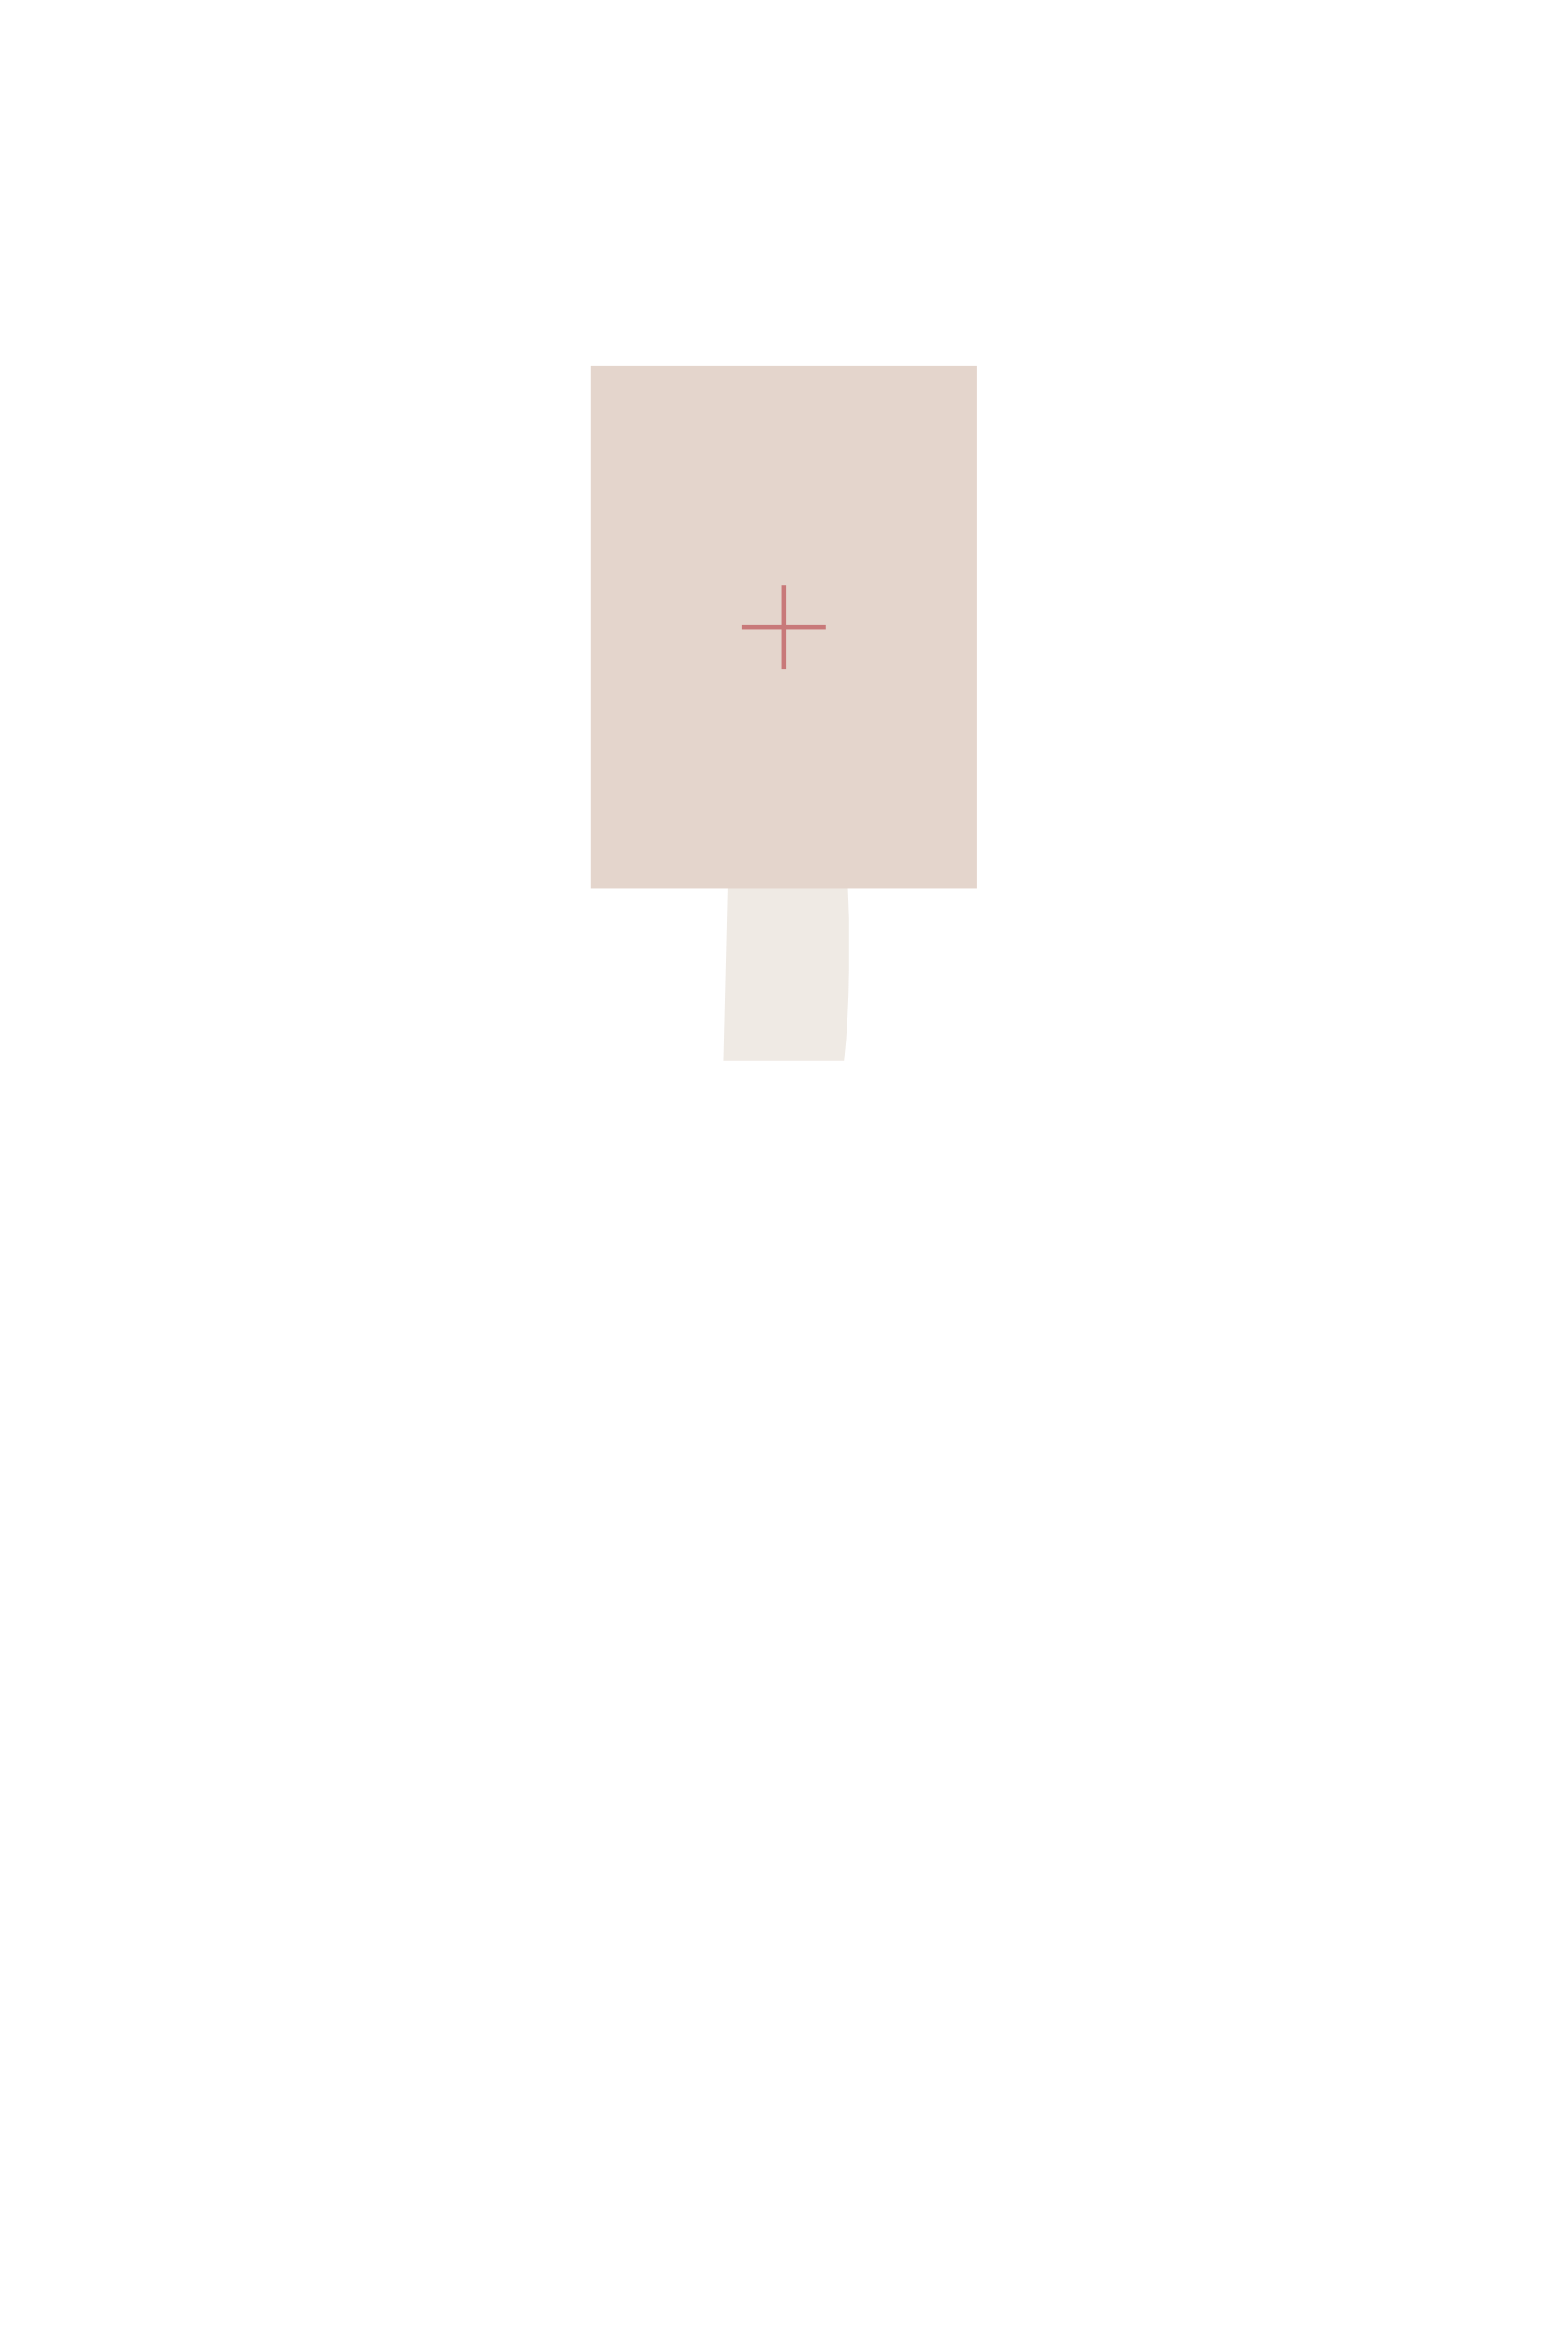
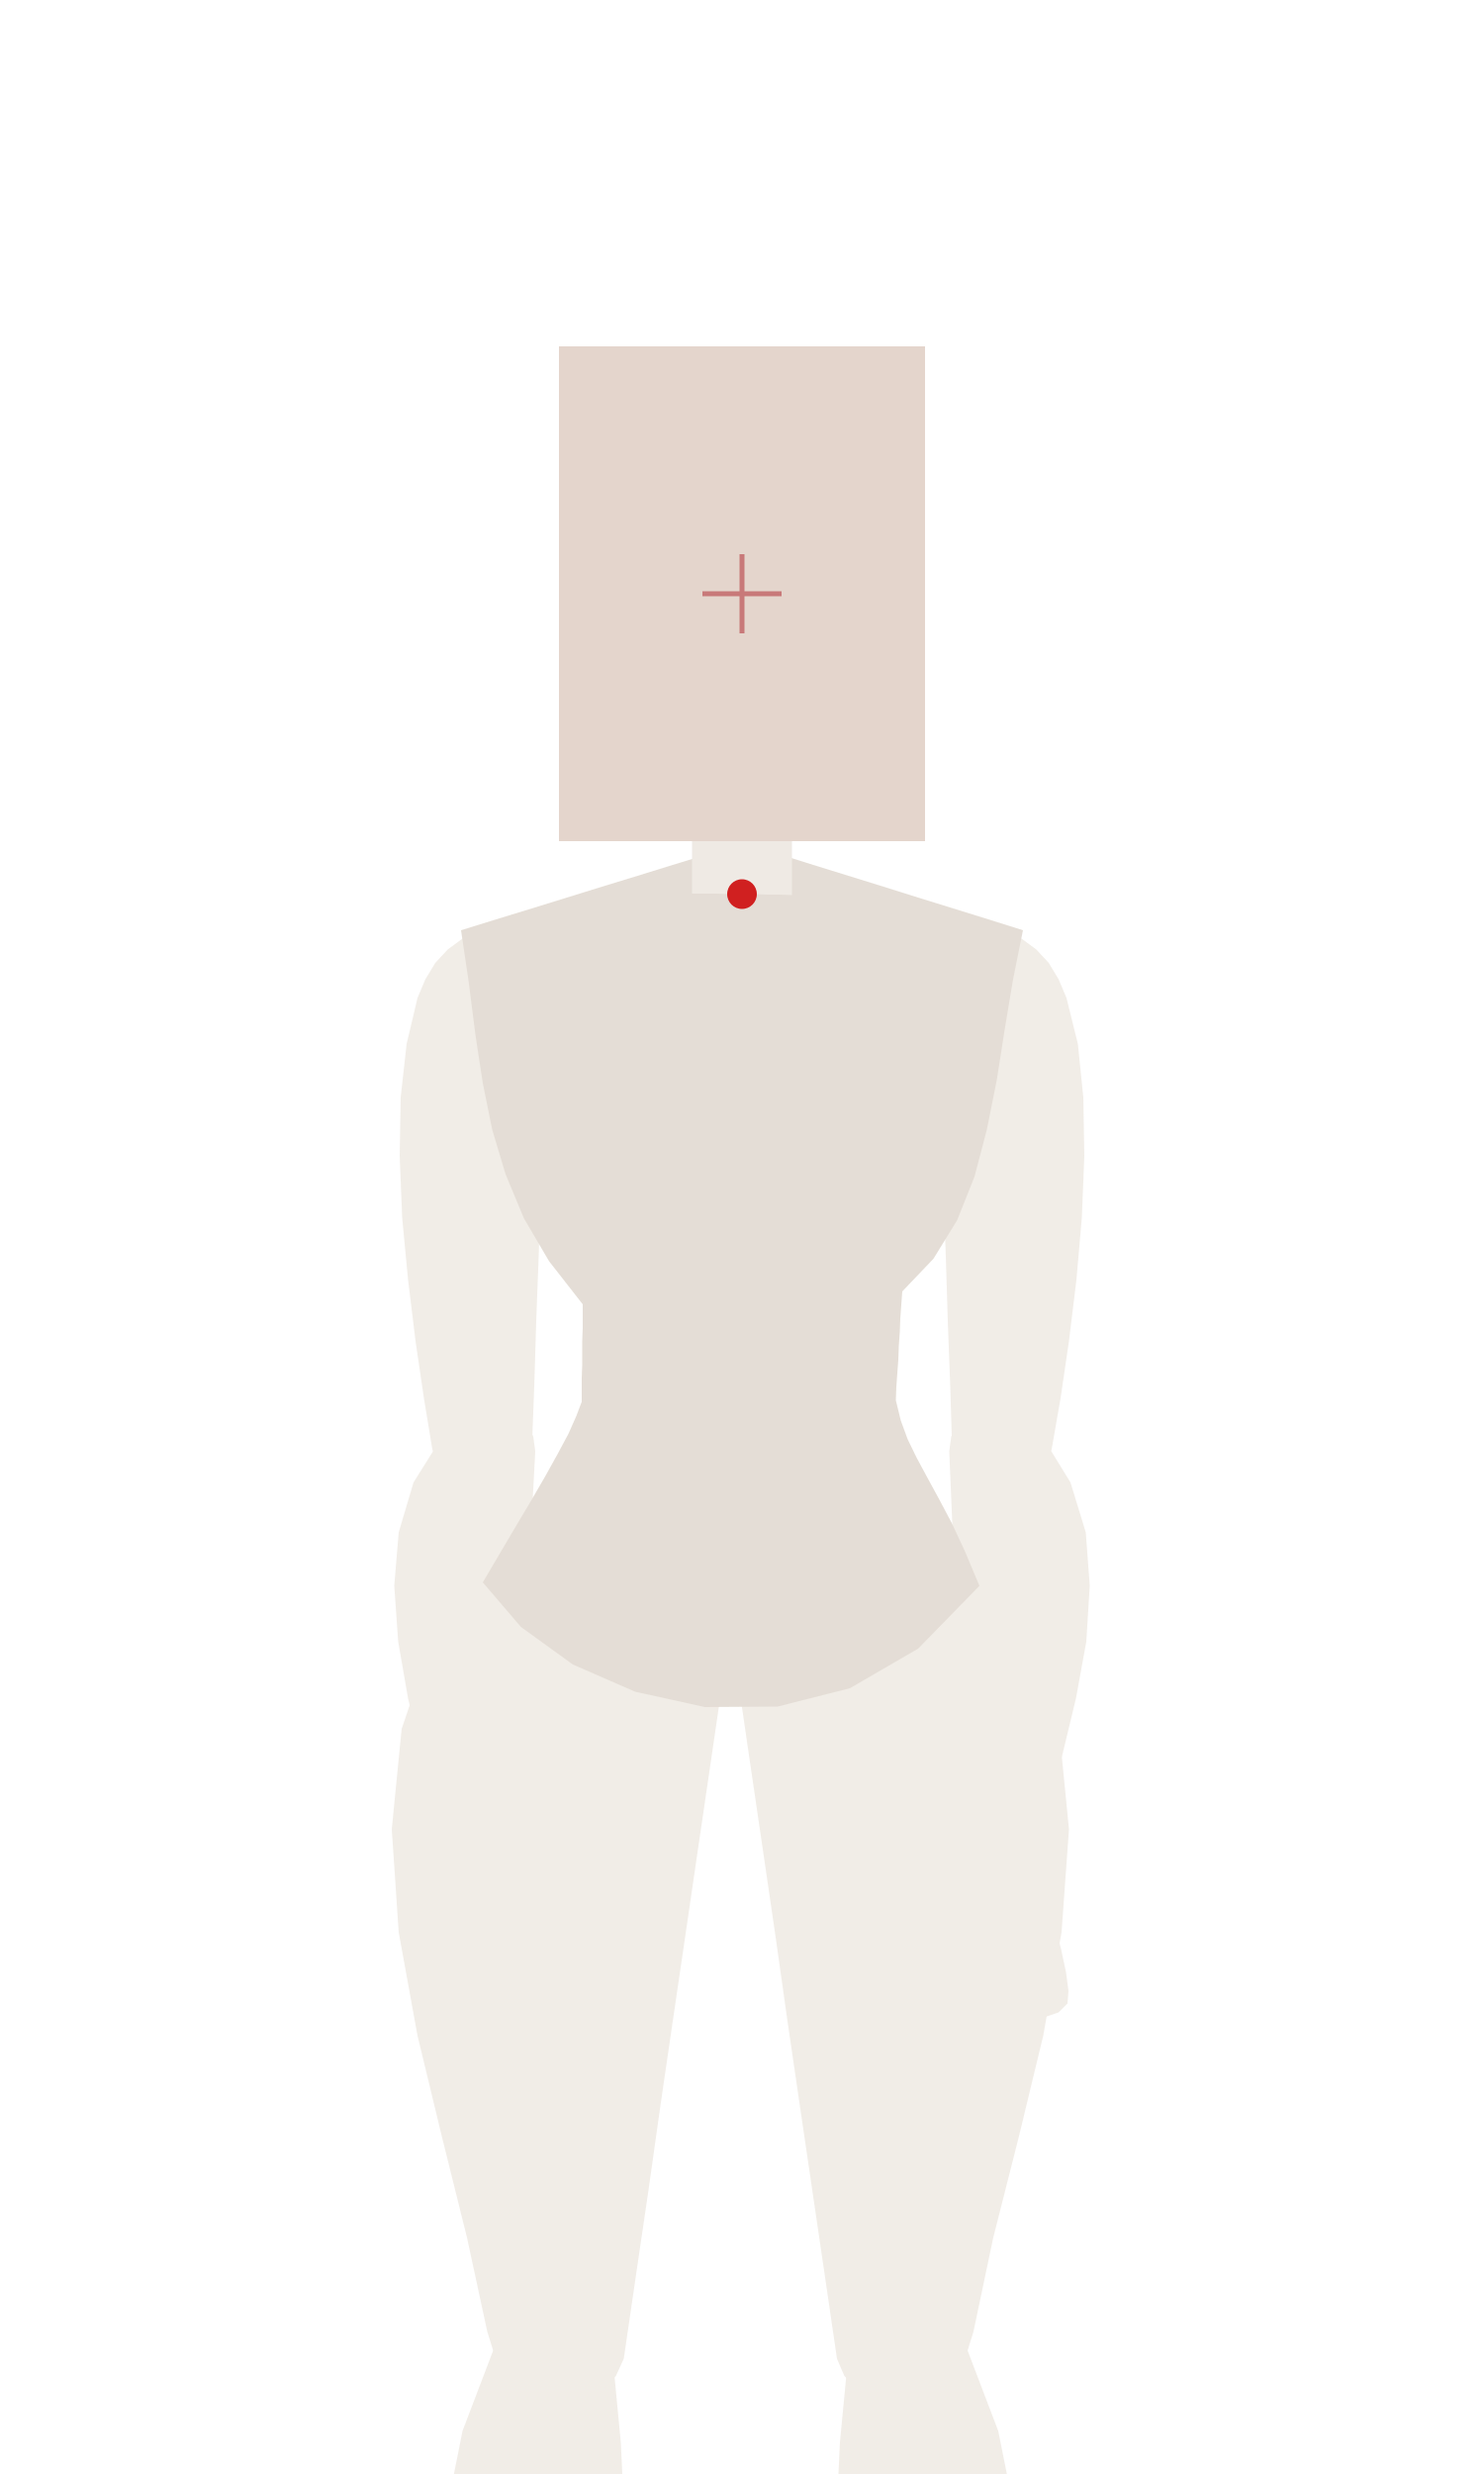
- <svg xmlns="http://www.w3.org/2000/svg" width="600" height="900" viewBox="-1.5 -1.2 3 4.5">
+ <svg xmlns="http://www.w3.org/2000/svg" width="600" height="1000" viewBox="-1.5 -1.2 3 5">
  <g id="guide" opacity="0.7">
-     <path d="M-0.115 0.83L-0.1 0.21L0.1 0.21L0.106 0.273L0.112 0.334L0.117 0.393L0.12 0.45L0.123 0.505L0.125 0.557L0.125 0.608L0.125 0.656L0.124 0.703L0.122 0.747L0.119 0.79L0.115 0.83Z" fill="#e8e1d9" />
+     <path d="M-0.626 1.729L-0.61 1.778L-0.584 1.815L-0.552 1.838L-0.517 1.847L-0.484 1.841L-0.455 1.821L-0.434 1.785L-0.425 1.733L-0.42 1.602L-0.416 1.47L-0.411 1.338L-0.407 1.206L-0.402 1.075L-0.398 0.943L-0.393 0.811L-0.388 0.679L-0.442 0.672L-0.489 0.673L-0.53 0.682L-0.565 0.697L-0.595 0.719L-0.62 0.746L-0.64 0.779L-0.656 0.817L-0.678 0.91L-0.69 1.018L-0.692 1.136L-0.687 1.261L-0.675 1.387L-0.66 1.51L-0.643 1.626Z" fill="#ebe5dd" />
+     <path d="M-0.607 1.705L-0.664 1.796L-0.694 1.897L-0.703 2.005L-0.695 2.118L-0.675 2.233L-0.647 2.349L-0.616 2.462L-0.587 2.571L-0.574 2.597L-0.557 2.612L-0.535 2.615L-0.513 2.608L-0.491 2.592L-0.472 2.567L-0.459 2.536L-0.453 2.499L-0.448 2.403L-0.444 2.307L-0.44 2.212L-0.436 2.116L-0.431 2.02L-0.427 1.924L-0.423 1.829L-0.418 1.733L-0.422 1.703L-0.436 1.679L-0.458 1.663L-0.485 1.654L-0.515 1.653L-0.547 1.661L-0.579 1.678Z" fill="#ebe5dd" />
+     <path d="M-0.57 2.544L-0.584 2.562L-0.599 2.595L-0.615 2.639L-0.631 2.689L-0.645 2.739L-0.655 2.786L-0.659 2.824L-0.657 2.849L-0.639 2.867L-0.605 2.879L-0.56 2.884L-0.51 2.883L-0.46 2.876L-0.417 2.863L-0.385 2.846L-0.369 2.824L-0.37 2.805L-0.377 2.771L-0.387 2.729L-0.401 2.681L-0.416 2.634L-0.432 2.591L-0.446 2.558L-0.458 2.54L-0.483 2.52L-0.503 2.509L-0.519 2.506L-0.532 2.509L-0.542 2.516L-0.552 2.526L-0.561 2.536Z" fill="#ebe5dd" />
+     <path d="M0.626 1.729L0.61 1.778L0.584 1.815L0.552 1.838L0.518 1.847L0.484 1.841L0.455 1.821L0.434 1.785L0.425 1.733L0.421 1.602L0.416 1.47L0.412 1.338L0.407 1.206L0.403 1.075L0.398 0.943L0.393 0.811L0.389 0.679L0.442 0.672L0.489 0.673L0.53 0.682L0.565 0.697L0.595 0.719L0.62 0.746L0.64 0.779L0.656 0.817L0.679 0.91L0.69 1.018L0.692 1.136L0.687 1.261L0.676 1.387L0.661 1.51L0.644 1.626Z" fill="#ebe5dd" />
+     <path d="M0.608 1.705L0.664 1.796L0.695 1.897L0.703 2.005L0.696 2.118L0.675 2.233L0.647 2.349L0.616 2.462L0.587 2.571L0.575 2.597L0.557 2.612L0.536 2.615L0.513 2.608L0.492 2.592L0.473 2.567L0.459 2.536L0.453 2.499L0.449 2.403L0.445 2.307L0.44 2.212L0.436 2.116L0.432 2.02L0.427 1.924L0.423 1.829L0.419 1.733L0.423 1.703L0.437 1.679L0.458 1.663L0.485 1.654L0.516 1.653L0.548 1.661L0.579 1.678Z" fill="#ebe5dd" />
+     <path d="M0.571 2.544L0.584 2.562L0.599 2.595L0.616 2.639L0.632 2.689L0.645 2.739L0.655 2.786L0.66 2.824L0.658 2.849L0.64 2.867L0.605 2.879L0.56 2.884L0.51 2.883L0.461 2.876L0.417 2.863L0.385 2.846L0.37 2.824L0.371 2.805L0.377 2.771L0.388 2.729L0.401 2.681L0.417 2.634L0.432 2.591L0.446 2.558L0.458 2.54L0.483 2.52L0.503 2.509L0.519 2.506L0.532 2.509L0.543 2.516L0.552 2.526L0.561 2.536Z" fill="#ebe5dd" />
+     <path d="M-0.496 3.532L-0.565 3.713L-0.6 3.888L-0.607 4.057L-0.592 4.223L-0.562 4.386L-0.522 4.547L-0.479 4.707L-0.439 4.867L-0.424 4.907L-0.4 4.93L-0.373 4.939L-0.343 4.936L-0.315 4.924L-0.292 4.906L-0.275 4.883L-0.269 4.859L-0.265 4.699L-0.258 4.542L-0.25 4.385L-0.242 4.229L-0.237 4.069L-0.237 3.906L-0.245 3.736L-0.262 3.558L-0.27 3.516L-0.292 3.485L-0.323 3.467L-0.361 3.459L-0.401 3.463L-0.439 3.476L-0.472 3.499Z" fill="#ebe5dd" />
+     <path d="M-0.409 4.88L-0.425 4.9L-0.443 4.919L-0.464 4.939L-0.489 4.958L-0.517 4.979L-0.548 5.001L-0.583 5.024L-0.622 5.05L-0.643 5.05L-0.662 5.052L-0.678 5.057L-0.692 5.065L-0.702 5.077L-0.708 5.093L-0.709 5.113L-0.704 5.138L-0.647 5.139L-0.589 5.141L-0.532 5.142L-0.475 5.143L-0.417 5.144L-0.36 5.145L-0.303 5.147L-0.245 5.148L-0.25 5.12L-0.255 5.092L-0.26 5.063L-0.265 5.035L-0.27 5.007L-0.274 4.979L-0.279 4.951L-0.284 4.922L-0.3 4.917L-0.315 4.912L-0.331 4.906L-0.347 4.901L-0.362 4.896L-0.378 4.89L-0.393 4.885Z" fill="#ebe5dd" />
+     <path d="M-0.499 1.919L-0.622 2.1L-0.688 2.294L-0.708 2.497L-0.694 2.705L-0.656 2.914L-0.606 3.121L-0.556 3.322L-0.515 3.512L-0.492 3.586L-0.457 3.633L-0.415 3.658L-0.369 3.663L-0.324 3.654L-0.284 3.632L-0.255 3.602L-0.239 3.567L-0.214 3.396L-0.189 3.226L-0.165 3.056L-0.14 2.885L-0.115 2.715L-0.09 2.544L-0.065 2.374L-0.04 2.203L-0.069 2.121L-0.111 2.059L-0.163 2.013L-0.224 1.981L-0.29 1.959L-0.359 1.943L-0.43 1.931Z" fill="#ebe5dd" />
+     <path d="M0.449 3.532L0.518 3.713L0.553 3.888L0.56 4.057L0.545 4.223L0.514 4.386L0.474 4.547L0.431 4.707L0.392 4.867L0.376 4.907L0.353 4.93L0.325 4.939L0.296 4.936L0.268 4.924L0.244 4.906L0.228 4.883L0.222 4.859L0.218 4.699L0.211 4.542L0.202 4.385L0.195 4.229L0.19 4.069L0.19 3.906L0.198 3.736L0.215 3.558L0.223 3.516L0.245 3.485L0.276 3.467L0.314 3.459L0.354 3.463L0.392 3.476L0.425 3.499Z" fill="#ebe5dd" />
+     <path d="M0.362 4.88L0.377 4.9L0.396 4.919L0.417 4.939L0.442 4.958L0.47 4.979L0.501 5.001L0.536 5.024L0.575 5.05L0.596 5.05L0.615 5.052L0.631 5.057L0.645 5.065L0.655 5.077L0.661 5.093L0.661 5.113L0.657 5.138L0.599 5.139L0.542 5.141L0.485 5.142L0.427 5.143L0.37 5.144L0.313 5.145L0.255 5.147L0.198 5.148L0.203 5.12L0.208 5.092L0.213 5.063L0.218 5.035L0.222 5.007L0.227 4.979L0.232 4.951L0.237 4.922L0.253 4.917L0.268 4.912L0.284 4.906L0.299 4.901L0.315 4.896L0.331 4.89L0.346 4.885Z" fill="#ebe5dd" />
+     <path d="M0.452 1.919L0.575 2.1L0.641 2.294L0.661 2.497L0.646 2.705L0.609 2.914L0.559 3.121L0.508 3.322L0.468 3.512L0.445 3.586L0.41 3.633L0.368 3.658L0.322 3.663L0.277 3.654L0.237 3.632L0.207 3.602L0.192 3.567L0.167 3.396L0.142 3.226L0.117 3.056L0.092 2.885L0.068 2.715L0.043 2.544L0.018 2.374L-0.007 2.203L0.022 2.121L0.064 2.059L0.116 2.013L0.176 1.981L0.243 1.959L0.312 1.943L0.383 1.931Z" fill="#ebe5dd" />
+     <path d="M0.568 0.68L0.498 0.658L0.427 0.636L0.356 0.614L0.286 0.592L0.215 0.57L0.144 0.548L0.074 0.526L0.003 0.504L-0.068 0.526L-0.14 0.548L-0.211 0.57L-0.283 0.592L-0.354 0.614L-0.425 0.636L-0.497 0.658L-0.568 0.68L-0.552 0.788L-0.539 0.891L-0.524 0.989L-0.505 1.083L-0.478 1.173L-0.441 1.262L-0.39 1.349L-0.322 1.436L-0.322 1.46L-0.322 1.485L-0.323 1.51L-0.323 1.534L-0.323 1.559L-0.324 1.584L-0.324 1.608L-0.324 1.633L-0.335 1.662L-0.351 1.698L-0.373 1.739L-0.398 1.784L-0.427 1.834L-0.458 1.886L-0.491 1.942L-0.524 1.998L-0.447 2.088L-0.342 2.164L-0.216 2.219L-0.075 2.25L0.072 2.249L0.218 2.212L0.356 2.132L0.48 2.005L0.451 1.936L0.424 1.878L0.398 1.829L0.374 1.785L0.353 1.746L0.335 1.709L0.321 1.671L0.311 1.63L0.312 1.603L0.314 1.575L0.316 1.548L0.317 1.52L0.319 1.492L0.32 1.465L0.322 1.437L0.324 1.41L0.387 1.344L0.435 1.266L0.47 1.178L0.495 1.083L0.515 0.983L0.531 0.881L0.548 0.779Z" fill="#d9cfc4" />
+     <path d="M0.101 0.609L0.101 0.558L0.101 0.508L0.101 0.458L0.101 0.408L0.101 0.358L0.101 0.308L0.101 0.258L0.101 0.208L0.076 0.208L0.05 0.209L0.025 0.209L0 0.21L-0.025 0.211L-0.05 0.211L-0.076 0.212L-0.101 0.212L-0.101 0.262L-0.101 0.311L-0.101 0.36L-0.101 0.409L-0.101 0.458L-0.101 0.507L-0.101 0.557L-0.101 0.606L-0.076 0.606L-0.051 0.606L-0.025 0.607L0 0.607L0.025 0.607L0.051 0.608L0.076 0.608Z" fill="#e8e1d9" />
    <path d="M-0.37 -0.5L0.37 -0.5L0.37 0.5L-0.37 0.5Z" fill="#d9c3b6" />
    <path d="M-0.08 0H0.08M0 -0.08V0.08" stroke="#b04040" stroke-width="0.01" fill="none" />
  </g>
+   <g id="hair-body" />
  <g id="back" />
  <g id="head" />
  <g id="mouth-1" />
  <g id="mouth-2" />
  <g id="mouth-3" />
+   <g id="anchors">
+     <circle id="nape" cx="0" cy="0.607" r="0.03" fill="#d02020" />
+   </g>
</svg>
